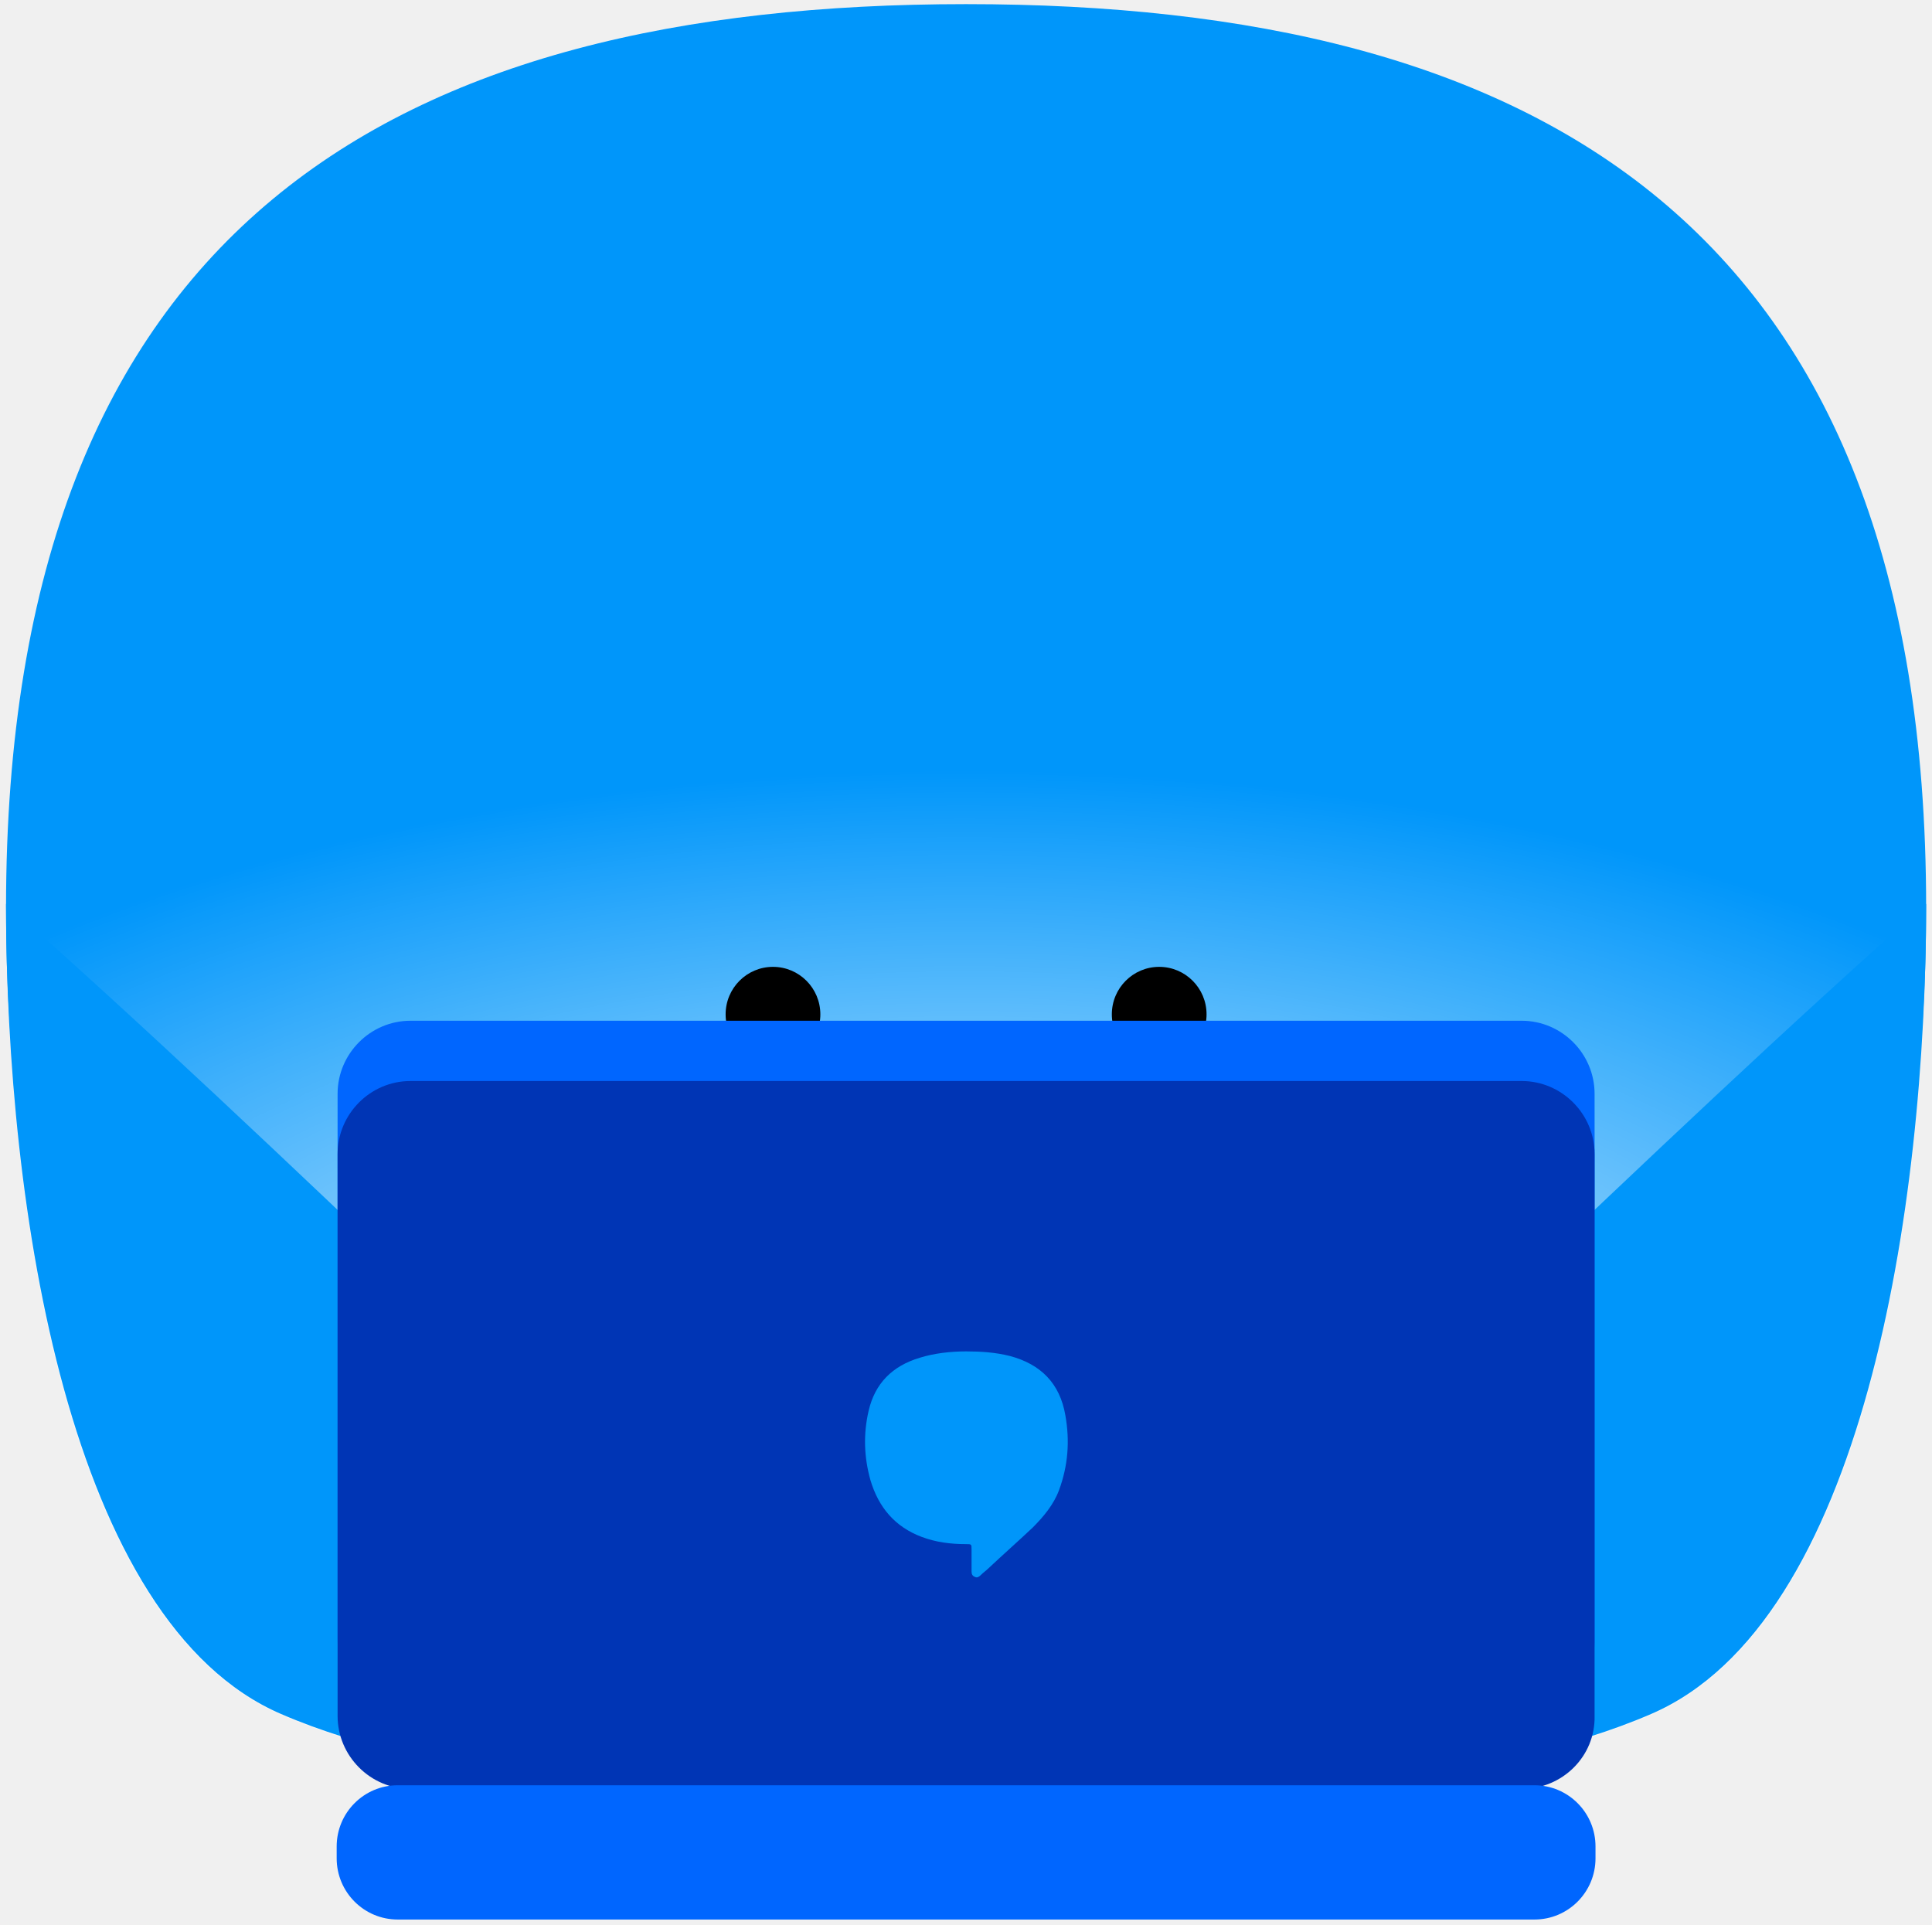
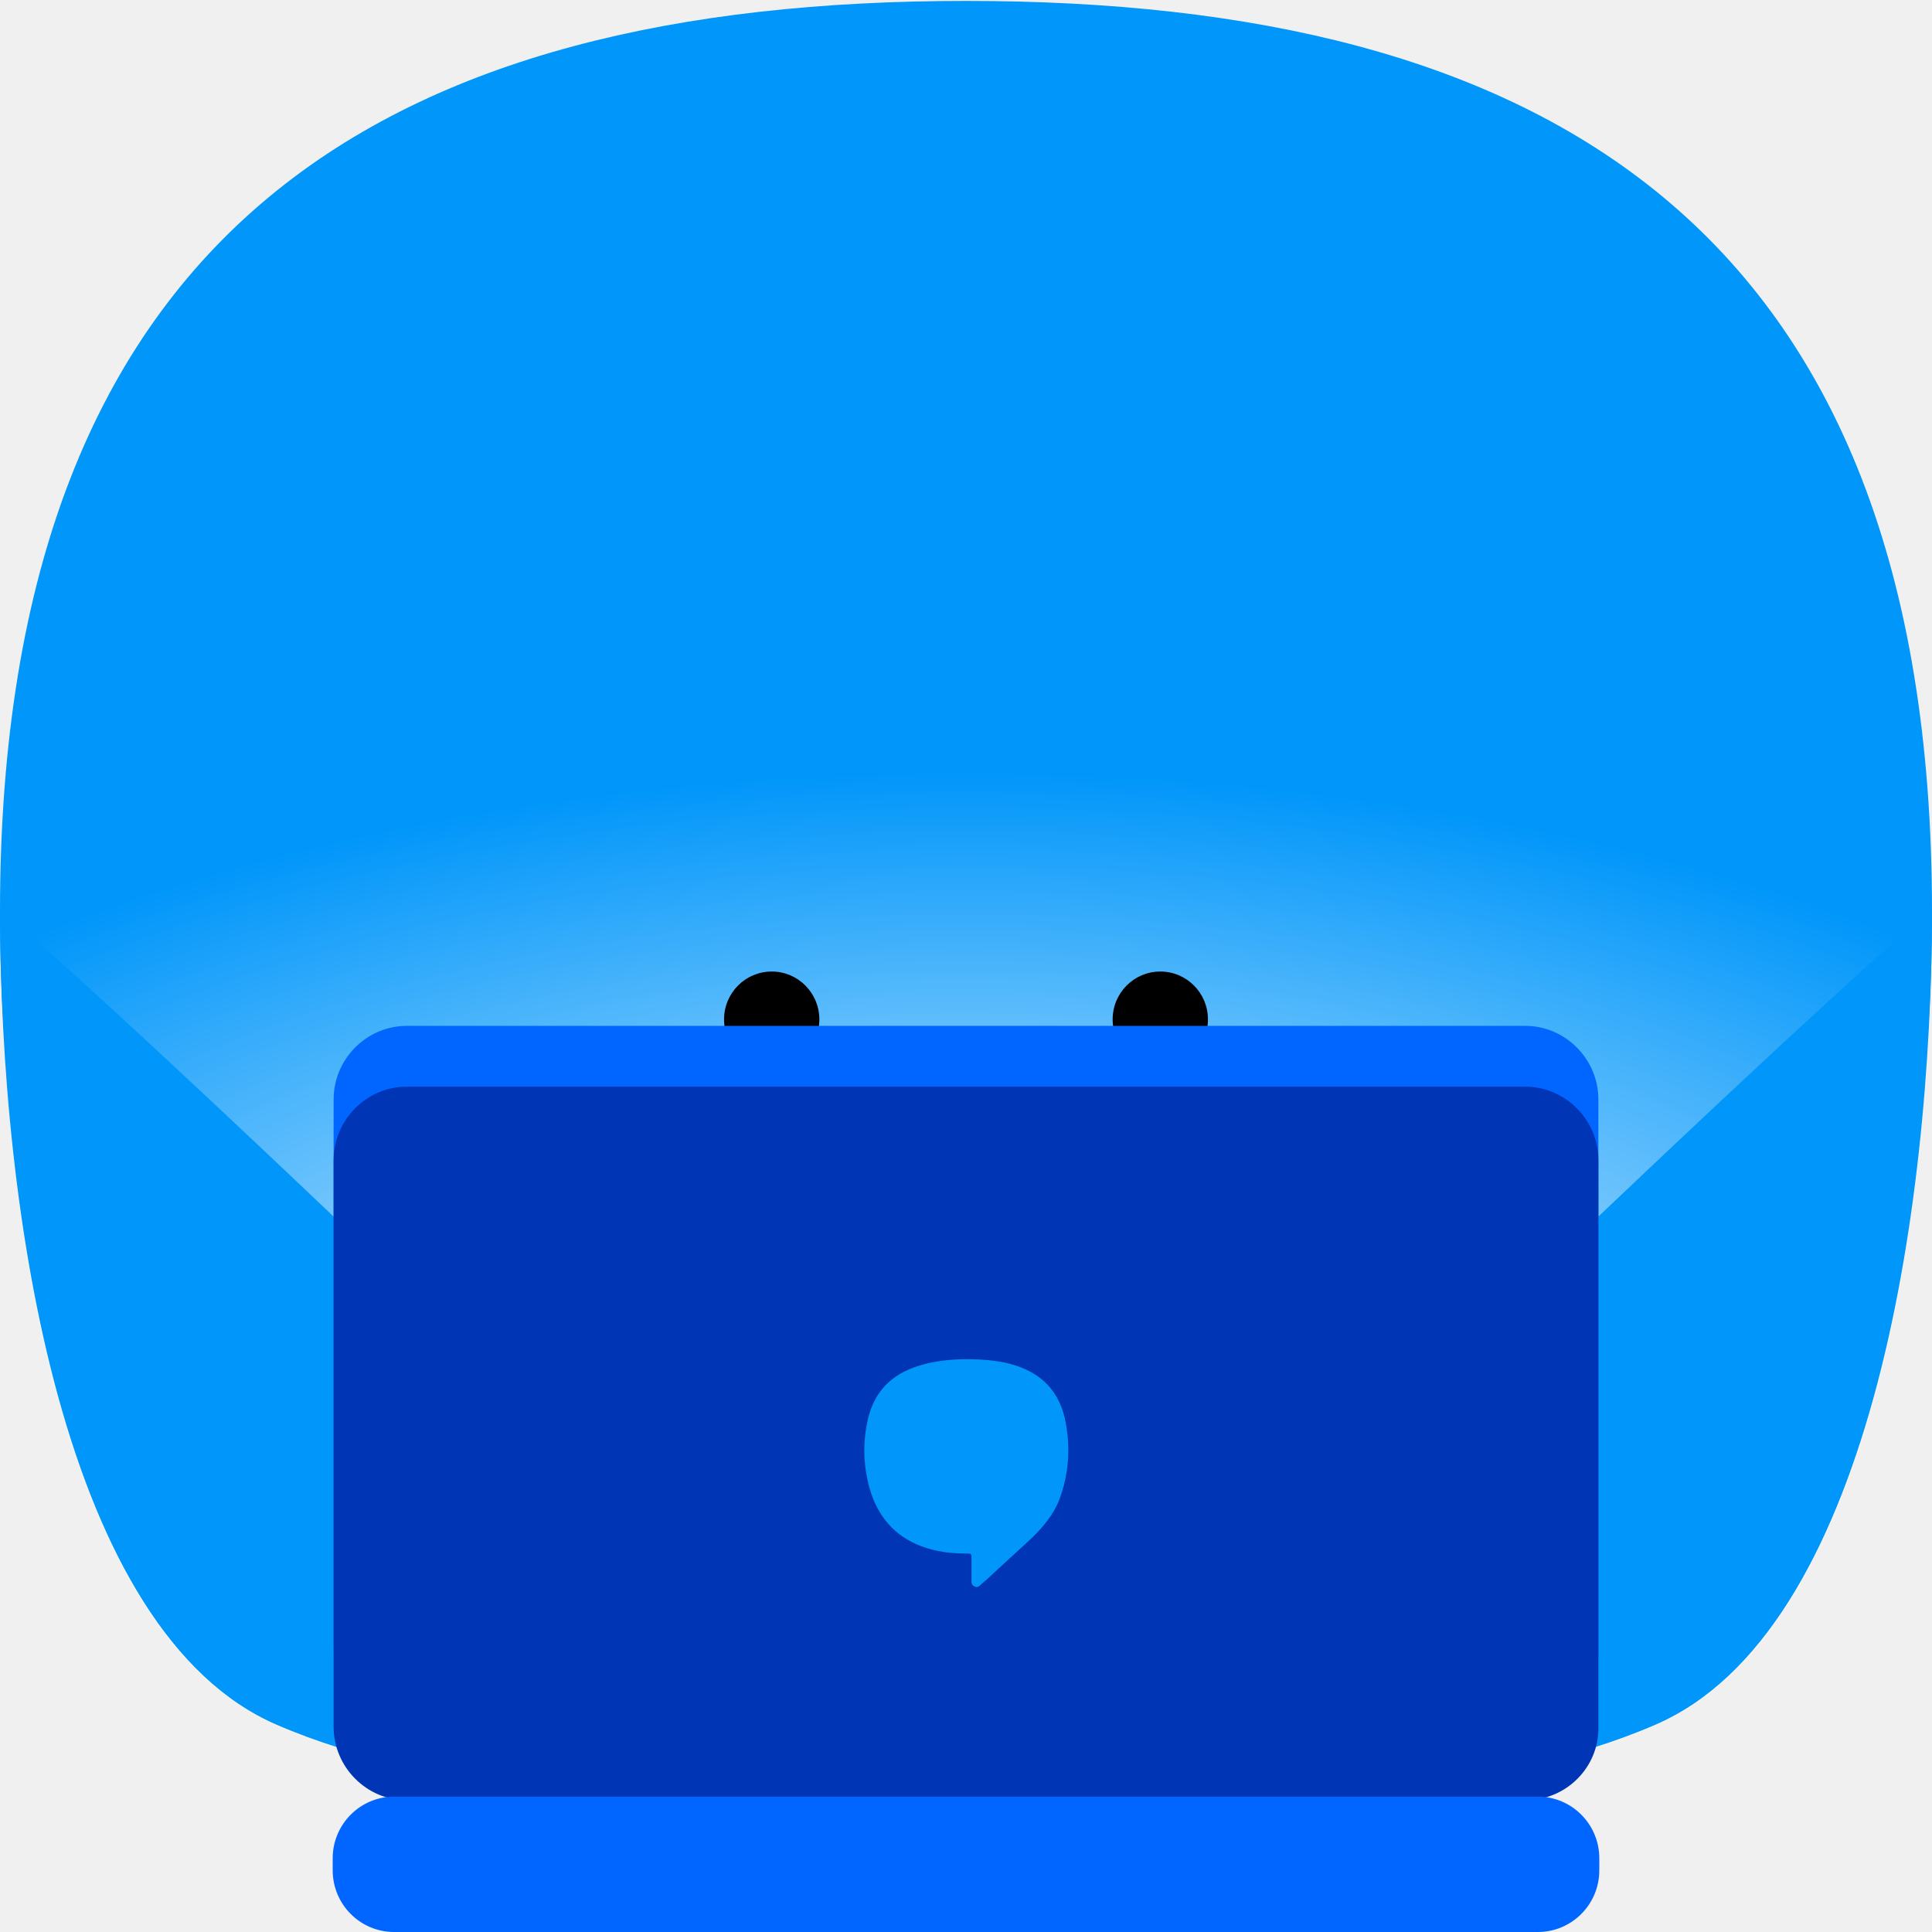
- <svg xmlns="http://www.w3.org/2000/svg" width="276" height="275" viewBox="0 0 276 275" fill="none">
-   <path d="M138.013 237.949C229.1 237.949 275.163 224.509 275.163 129.644C275.163 31.908 219.34 0.591 138.013 0.591C56.685 0.591 0.862 31.908 0.862 129.644C0.862 224.509 46.926 237.949 138.013 237.949Z" fill="#0096FA" />
-   <mask id="mask0_10648_1650" style="mask-type:luminance" maskUnits="userSpaceOnUse" x="0" y="0" width="276" height="256">
-     <path d="M275.163 129.774C275.163 129.644 275.163 129.644 275.163 129.513C275.163 129.513 275.163 129.513 275.163 129.383C275.163 129.252 275.163 129.252 275.163 129.122C275.033 31.647 219.21 0.46 138.013 0.46C56.816 0.46 0.992 31.647 0.862 129.122C0.862 129.252 0.862 129.252 0.862 129.383C0.862 129.383 0.862 129.383 0.862 129.513C0.862 129.644 0.862 129.644 0.862 129.774C0.862 131.079 0.862 132.384 0.862 133.689C0.862 133.95 0.862 134.08 0.862 134.341C1.513 177.402 10.882 232.469 40.159 244.995C62.801 254.782 94.421 255.826 118.364 255.565C124.61 255.434 127.473 247.866 122.918 243.691C120.836 241.733 118.624 239.776 116.412 237.688C123.309 237.949 130.466 237.949 138.013 237.949C145.56 237.949 152.717 237.819 159.613 237.688C157.401 239.776 155.189 241.733 153.107 243.691C148.553 247.866 151.416 255.565 157.662 255.565C181.604 255.826 213.225 254.782 235.866 244.995C265.144 232.469 274.513 177.272 275.163 134.341C275.163 134.08 275.163 133.95 275.163 133.689C275.163 132.384 275.163 131.079 275.163 129.774Z" fill="white" />
-   </mask>
-   <g mask="url(#mask0_10648_1650)">
-     <path d="M294.292 91.019H-18.136V321.07H294.292V91.019Z" fill="url(#paint0_radial_10648_1650)" />
+ <svg xmlns="http://www.w3.org/2000/svg" width="275" height="275" viewBox="0 0 275 275" fill="none">
+   <g clip-path="url(#clip0_10648_1650)">
+     <path d="M137.5 238.561C228.819 238.561 275 225.06 275 129.766C275 31.59 219.035 0.131 137.5 0.131C55.965 0.131 0 31.59 0 129.766C0 225.06 46.181 238.561 137.5 238.561Z" fill="#0096FA" />
+     <mask id="mask0_10648_1650" style="mask-type:luminance" maskUnits="userSpaceOnUse" x="0" y="0" width="275" height="257">
+       <path d="M275 129.898C275 129.767 275 129.766 275 129.635C275 129.635 275 129.635 275 129.504C275 129.373 275 129.373 275 129.242C274.87 31.328 218.904 0 137.5 0C56.096 0 0.13 31.328 0 129.242C0 129.373 0 129.373 0 129.504C0 129.504 0 129.504 0 129.635C0 129.766 0 129.767 0 129.898C0 131.208 0 132.519 0 133.83C0 134.092 0 134.223 0 134.485C0.652 177.741 10.045 233.055 39.397 245.639C62.096 255.469 93.797 256.518 117.801 256.256C124.063 256.125 126.933 248.522 122.367 244.328C120.28 242.362 118.062 240.396 115.844 238.298C122.758 238.561 129.934 238.56 137.5 238.56C145.066 238.56 152.242 238.429 159.156 238.298C156.938 240.396 154.72 242.362 152.633 244.328C148.067 248.522 150.937 256.256 157.199 256.256C181.203 256.518 212.904 255.469 235.603 245.639C264.955 233.055 274.348 177.61 275 134.485C275 134.223 275 134.092 275 133.83C275 132.519 275 131.208 275 129.898Z" fill="white" />
+     </mask>
+     <g mask="url(#mask0_10648_1650)">
+       <path d="M294.177 90.968H-19.046V322.057H294.177V90.968Z" fill="url(#paint0_radial_10648_1650)" />
+     </g>
+     <path d="M109.843 151.918C113.59 151.918 116.627 148.867 116.627 145.103C116.627 141.338 113.59 138.286 109.843 138.286C106.097 138.286 103.06 141.338 103.06 145.103C103.06 148.867 106.097 151.918 109.843 151.918Z" fill="black" />
+     <path d="M165.157 151.918C168.904 151.918 171.94 148.867 171.94 145.103C171.94 141.338 168.904 138.286 165.157 138.286C161.41 138.286 158.373 141.338 158.373 145.103C158.373 148.867 161.41 151.918 165.157 151.918Z" fill="black" />
+     <path d="M122.367 244.197C87.535 212.345 37.832 162.667 0 129.242C0 173.022 9.001 232.4 39.397 245.508C62.096 255.338 93.797 256.387 117.801 256.125C124.063 256.125 127.063 248.391 122.367 244.197Z" fill="#0096FA" />
+     <path d="M152.633 244.197C187.464 212.345 237.168 162.667 275 129.242C275 173.022 265.999 232.4 235.603 245.508C212.903 255.338 181.203 256.387 157.199 256.125C150.937 256.125 147.936 248.391 152.633 244.197Z" fill="#0096FA" />
+     <path d="M217.078 245.246H57.922C52.182 245.246 47.485 240.527 47.485 234.759V156.506C47.485 150.739 52.182 146.02 57.922 146.02H217.078C222.818 146.02 227.514 150.739 227.514 156.506V234.759C227.644 240.527 222.948 245.246 217.078 245.246Z" fill="#0066FF" />
+     <path d="M217.078 256.256H57.922C52.182 256.256 47.485 251.537 47.485 245.77V165.157C47.485 159.39 52.182 154.671 57.922 154.671H217.078C222.818 154.671 227.514 159.39 227.514 165.157V245.77C227.644 251.537 222.948 256.256 217.078 256.256Z" fill="#0035B5" />
+     <path d="M218.904 275H56.096C51.269 275 47.355 271.068 47.355 266.218V264.514C47.355 259.664 51.269 255.732 56.096 255.732H218.904C223.731 255.732 227.645 259.664 227.645 264.514V266.218C227.645 271.068 223.731 275 218.904 275Z" fill="#0066FF" />
+     <path d="M137.5 193.47C139.587 193.47 141.675 193.601 143.762 194.125C148.197 195.305 150.937 198.058 151.72 202.645C152.372 206.316 152.111 209.855 150.807 213.394C150.024 215.491 148.589 217.195 147.023 218.768C144.936 220.734 142.718 222.7 140.631 224.666C140.37 224.928 139.979 225.191 139.588 225.584C139.327 225.846 139.066 225.977 138.805 225.846C138.413 225.715 138.283 225.453 138.283 225.06C138.283 224.011 138.283 222.962 138.283 221.914C138.283 221.127 138.283 221.127 137.5 221.127C135.282 221.127 133.195 220.865 131.108 220.079C127.325 218.637 124.976 215.884 123.802 211.952C122.889 208.675 122.758 205.398 123.541 201.99C124.454 198.058 126.933 195.567 130.847 194.388C132.934 193.732 135.282 193.47 137.5 193.47Z" fill="#0096FA" />
  </g>
-   <path d="M110.426 151.696C114.163 151.696 117.193 148.658 117.193 144.911C117.193 141.163 114.163 138.125 110.426 138.125C106.689 138.125 103.66 141.163 103.66 144.911C103.66 148.658 106.689 151.696 110.426 151.696Z" fill="black" />
-   <path d="M165.599 151.696C169.336 151.696 172.365 148.658 172.365 144.911C172.365 141.163 169.336 138.125 165.599 138.125C161.862 138.125 158.833 141.163 158.833 144.911C158.833 148.658 161.862 151.696 165.599 151.696Z" fill="black" />
-   <path d="M122.918 243.56C88.175 211.851 38.598 162.396 0.862 129.122C0.862 172.705 9.84 231.816 40.159 244.865C62.801 254.652 94.421 255.695 118.364 255.435C124.61 255.435 127.603 247.736 122.918 243.56Z" fill="#0096FA" />
-   <path d="M153.107 243.56C187.85 211.851 237.427 162.396 275.163 129.122C275.163 172.705 266.185 231.816 235.866 244.865C213.224 254.652 181.604 255.695 157.661 255.435C151.415 255.435 148.423 247.736 153.107 243.56Z" fill="#0096FA" />
-   <path d="M217.388 244.604H58.637C52.911 244.604 48.227 239.906 48.227 234.165V156.263C48.227 150.522 52.911 145.824 58.637 145.824H217.388C223.114 145.824 227.798 150.522 227.798 156.263V234.165C227.928 239.906 223.244 244.604 217.388 244.604Z" fill="#0066FF" />
-   <path d="M217.388 255.565H58.637C52.911 255.565 48.227 250.867 48.227 245.126V164.876C48.227 159.134 52.911 154.436 58.637 154.436H217.388C223.114 154.436 227.798 159.134 227.798 164.876V245.126C227.928 250.867 223.244 255.565 217.388 255.565Z" fill="#0035B5" />
-   <path d="M219.21 274.225H56.816C52.001 274.225 48.097 270.31 48.097 265.482V263.786C48.097 258.958 52.001 255.043 56.816 255.043H219.21C224.025 255.043 227.929 258.958 227.929 263.786V265.482C227.929 270.31 224.025 274.225 219.21 274.225Z" fill="#0066FF" />
-   <path d="M138.013 193.061C140.095 193.061 142.176 193.192 144.258 193.714C148.683 194.888 151.415 197.628 152.196 202.195C152.847 205.849 152.587 209.372 151.286 212.895C150.505 214.983 149.073 216.679 147.512 218.245C145.43 220.203 143.218 222.16 141.136 224.117C140.875 224.378 140.485 224.639 140.095 225.031C139.835 225.292 139.574 225.422 139.314 225.292C138.924 225.161 138.794 224.9 138.794 224.509C138.794 223.465 138.794 222.421 138.794 221.377C138.794 220.594 138.793 220.594 138.013 220.594C135.801 220.594 133.719 220.333 131.637 219.55C127.863 218.115 125.521 215.375 124.35 211.46C123.439 208.198 123.308 204.936 124.089 201.543C125 197.628 127.473 195.149 131.376 193.975C133.458 193.322 135.801 193.061 138.013 193.061Z" fill="#0096FA" />
  <defs>
-     <radialGradient id="paint0_radial_10648_1650" cx="0" cy="0" r="1" gradientUnits="userSpaceOnUse" gradientTransform="translate(137.811 206.029) scale(202.648 97.0204)">
+     <radialGradient id="paint0_radial_10648_1650" cx="0" cy="0" r="1" gradientUnits="userSpaceOnUse" gradientTransform="translate(137.298 206.496) scale(203.164 97.4582)">
      <stop offset="0" stop-color="white" />
      <stop offset="0.994" stop-color="white" stop-opacity="0" />
    </radialGradient>
+     <clipPath id="clip0_10648_1650">
+       <rect width="275" height="275" fill="white" />
+     </clipPath>
  </defs>
</svg>
